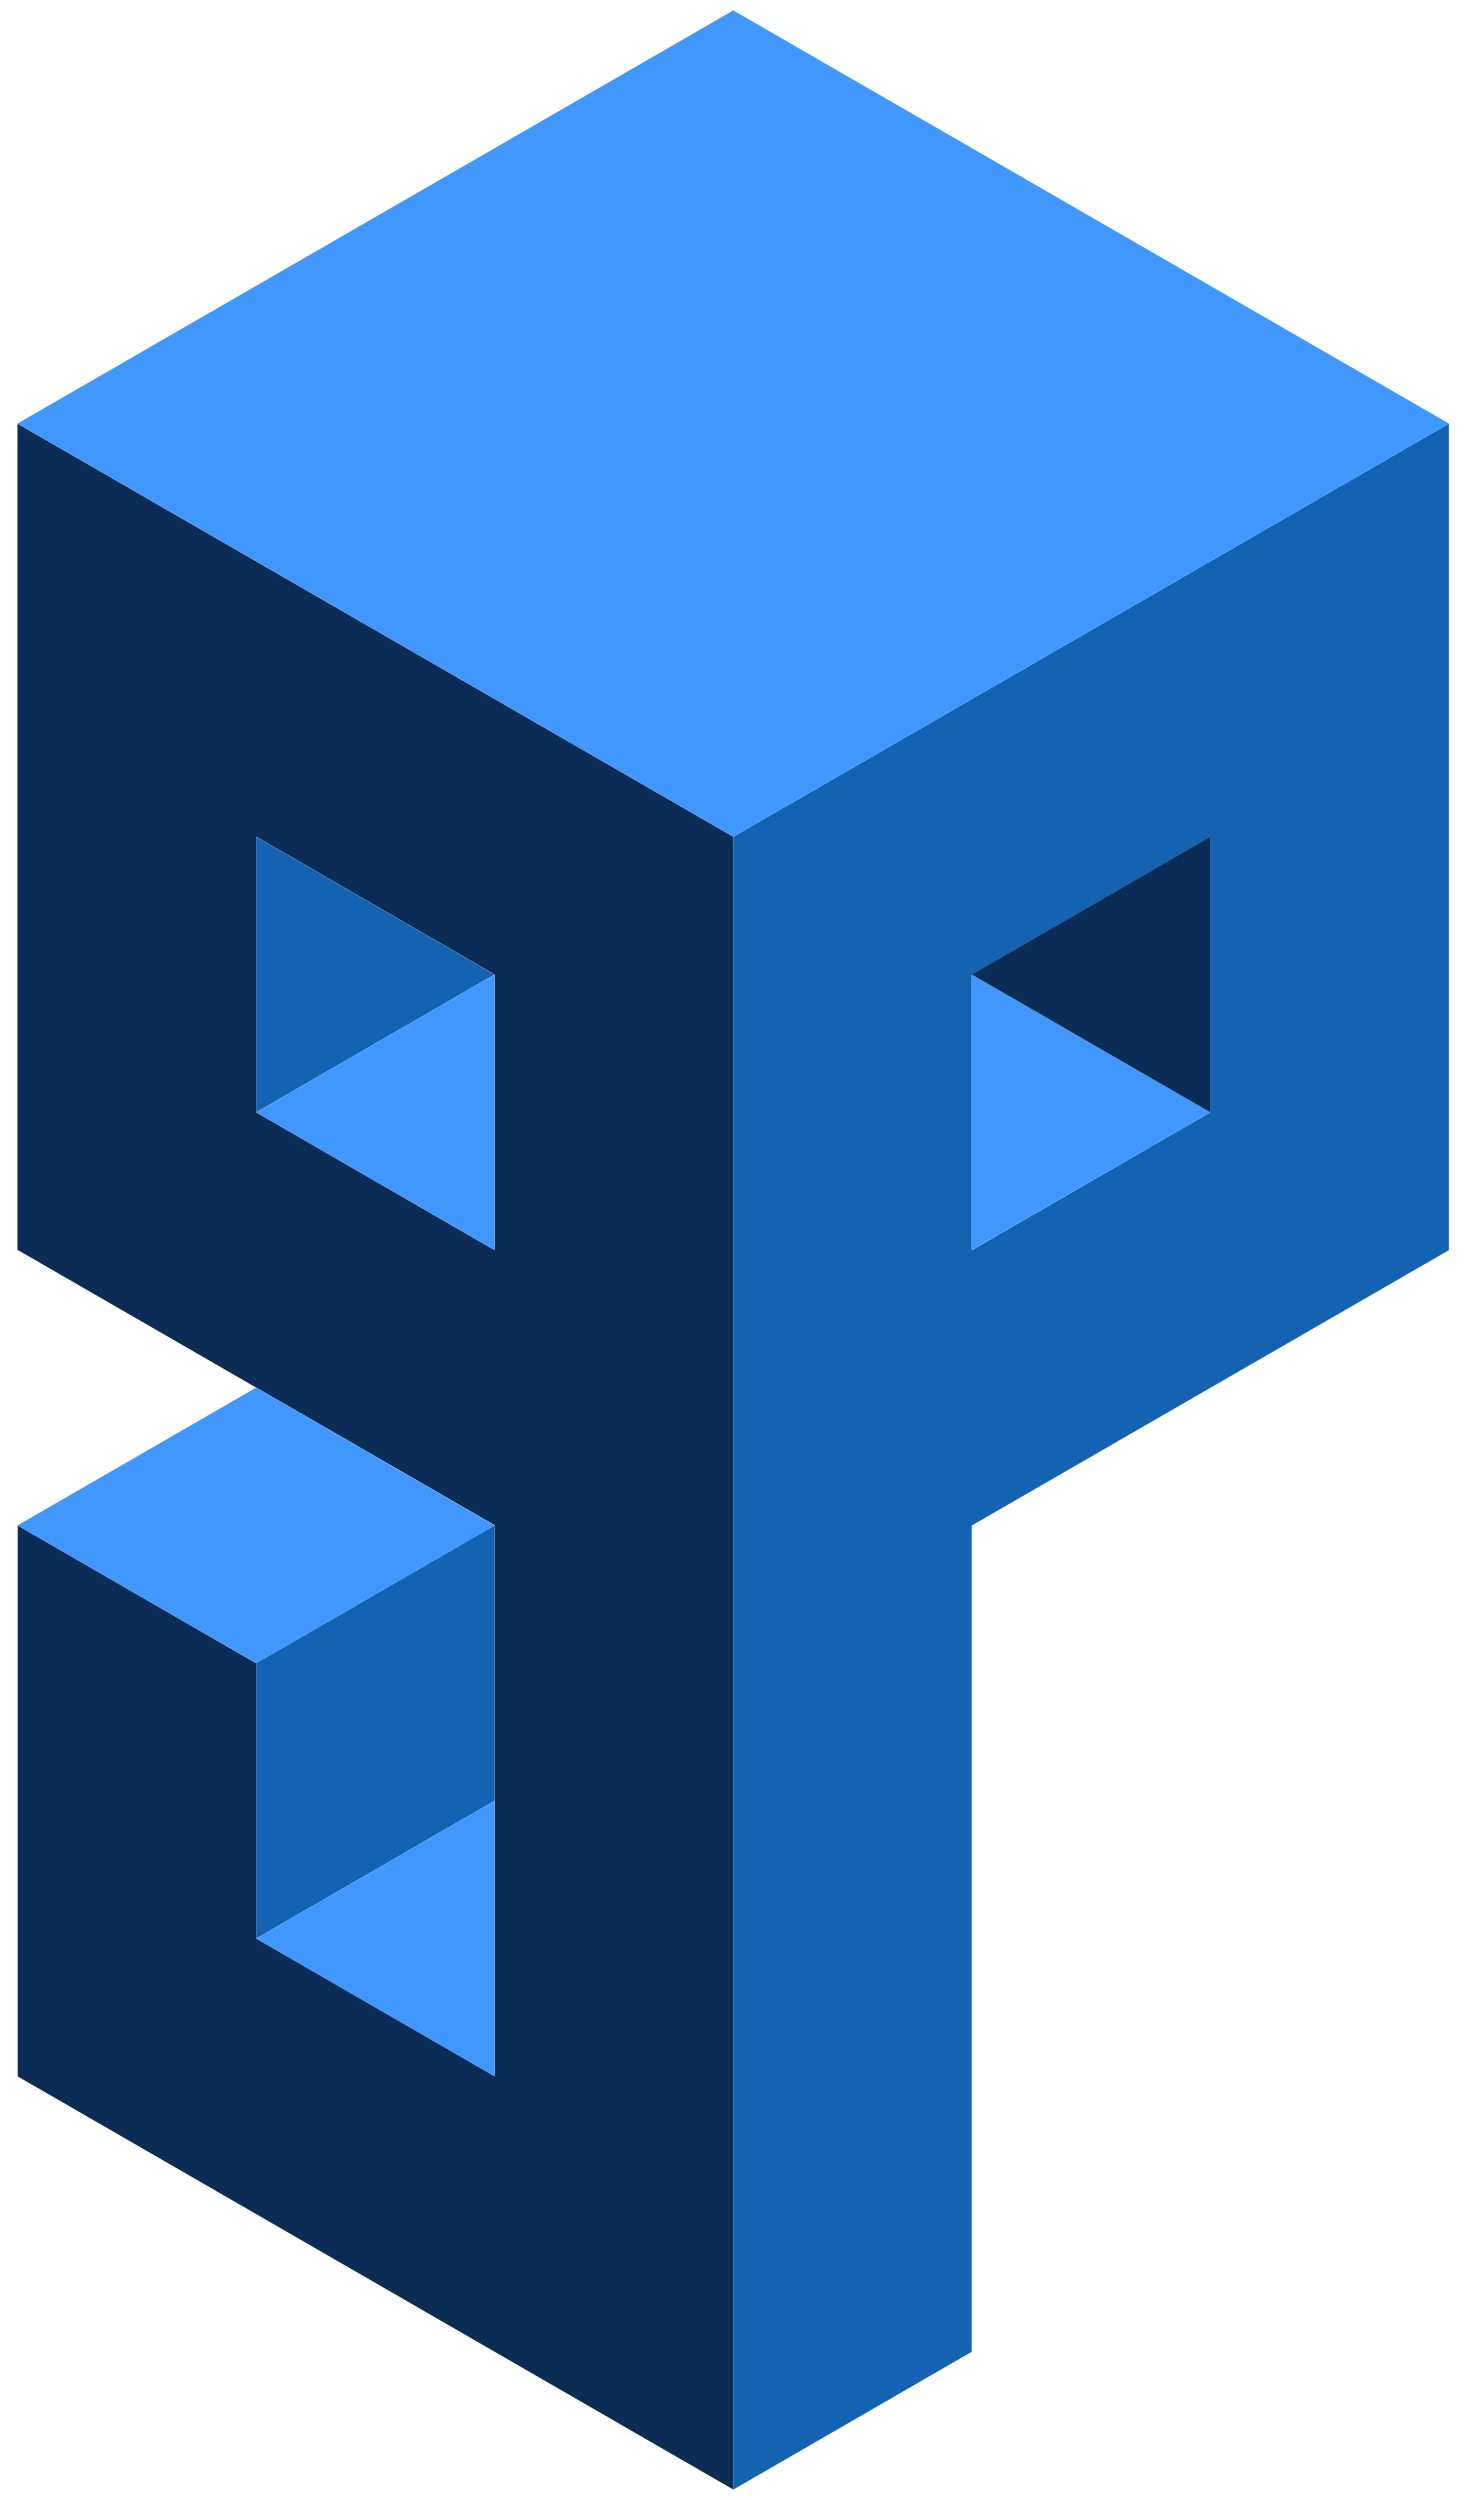
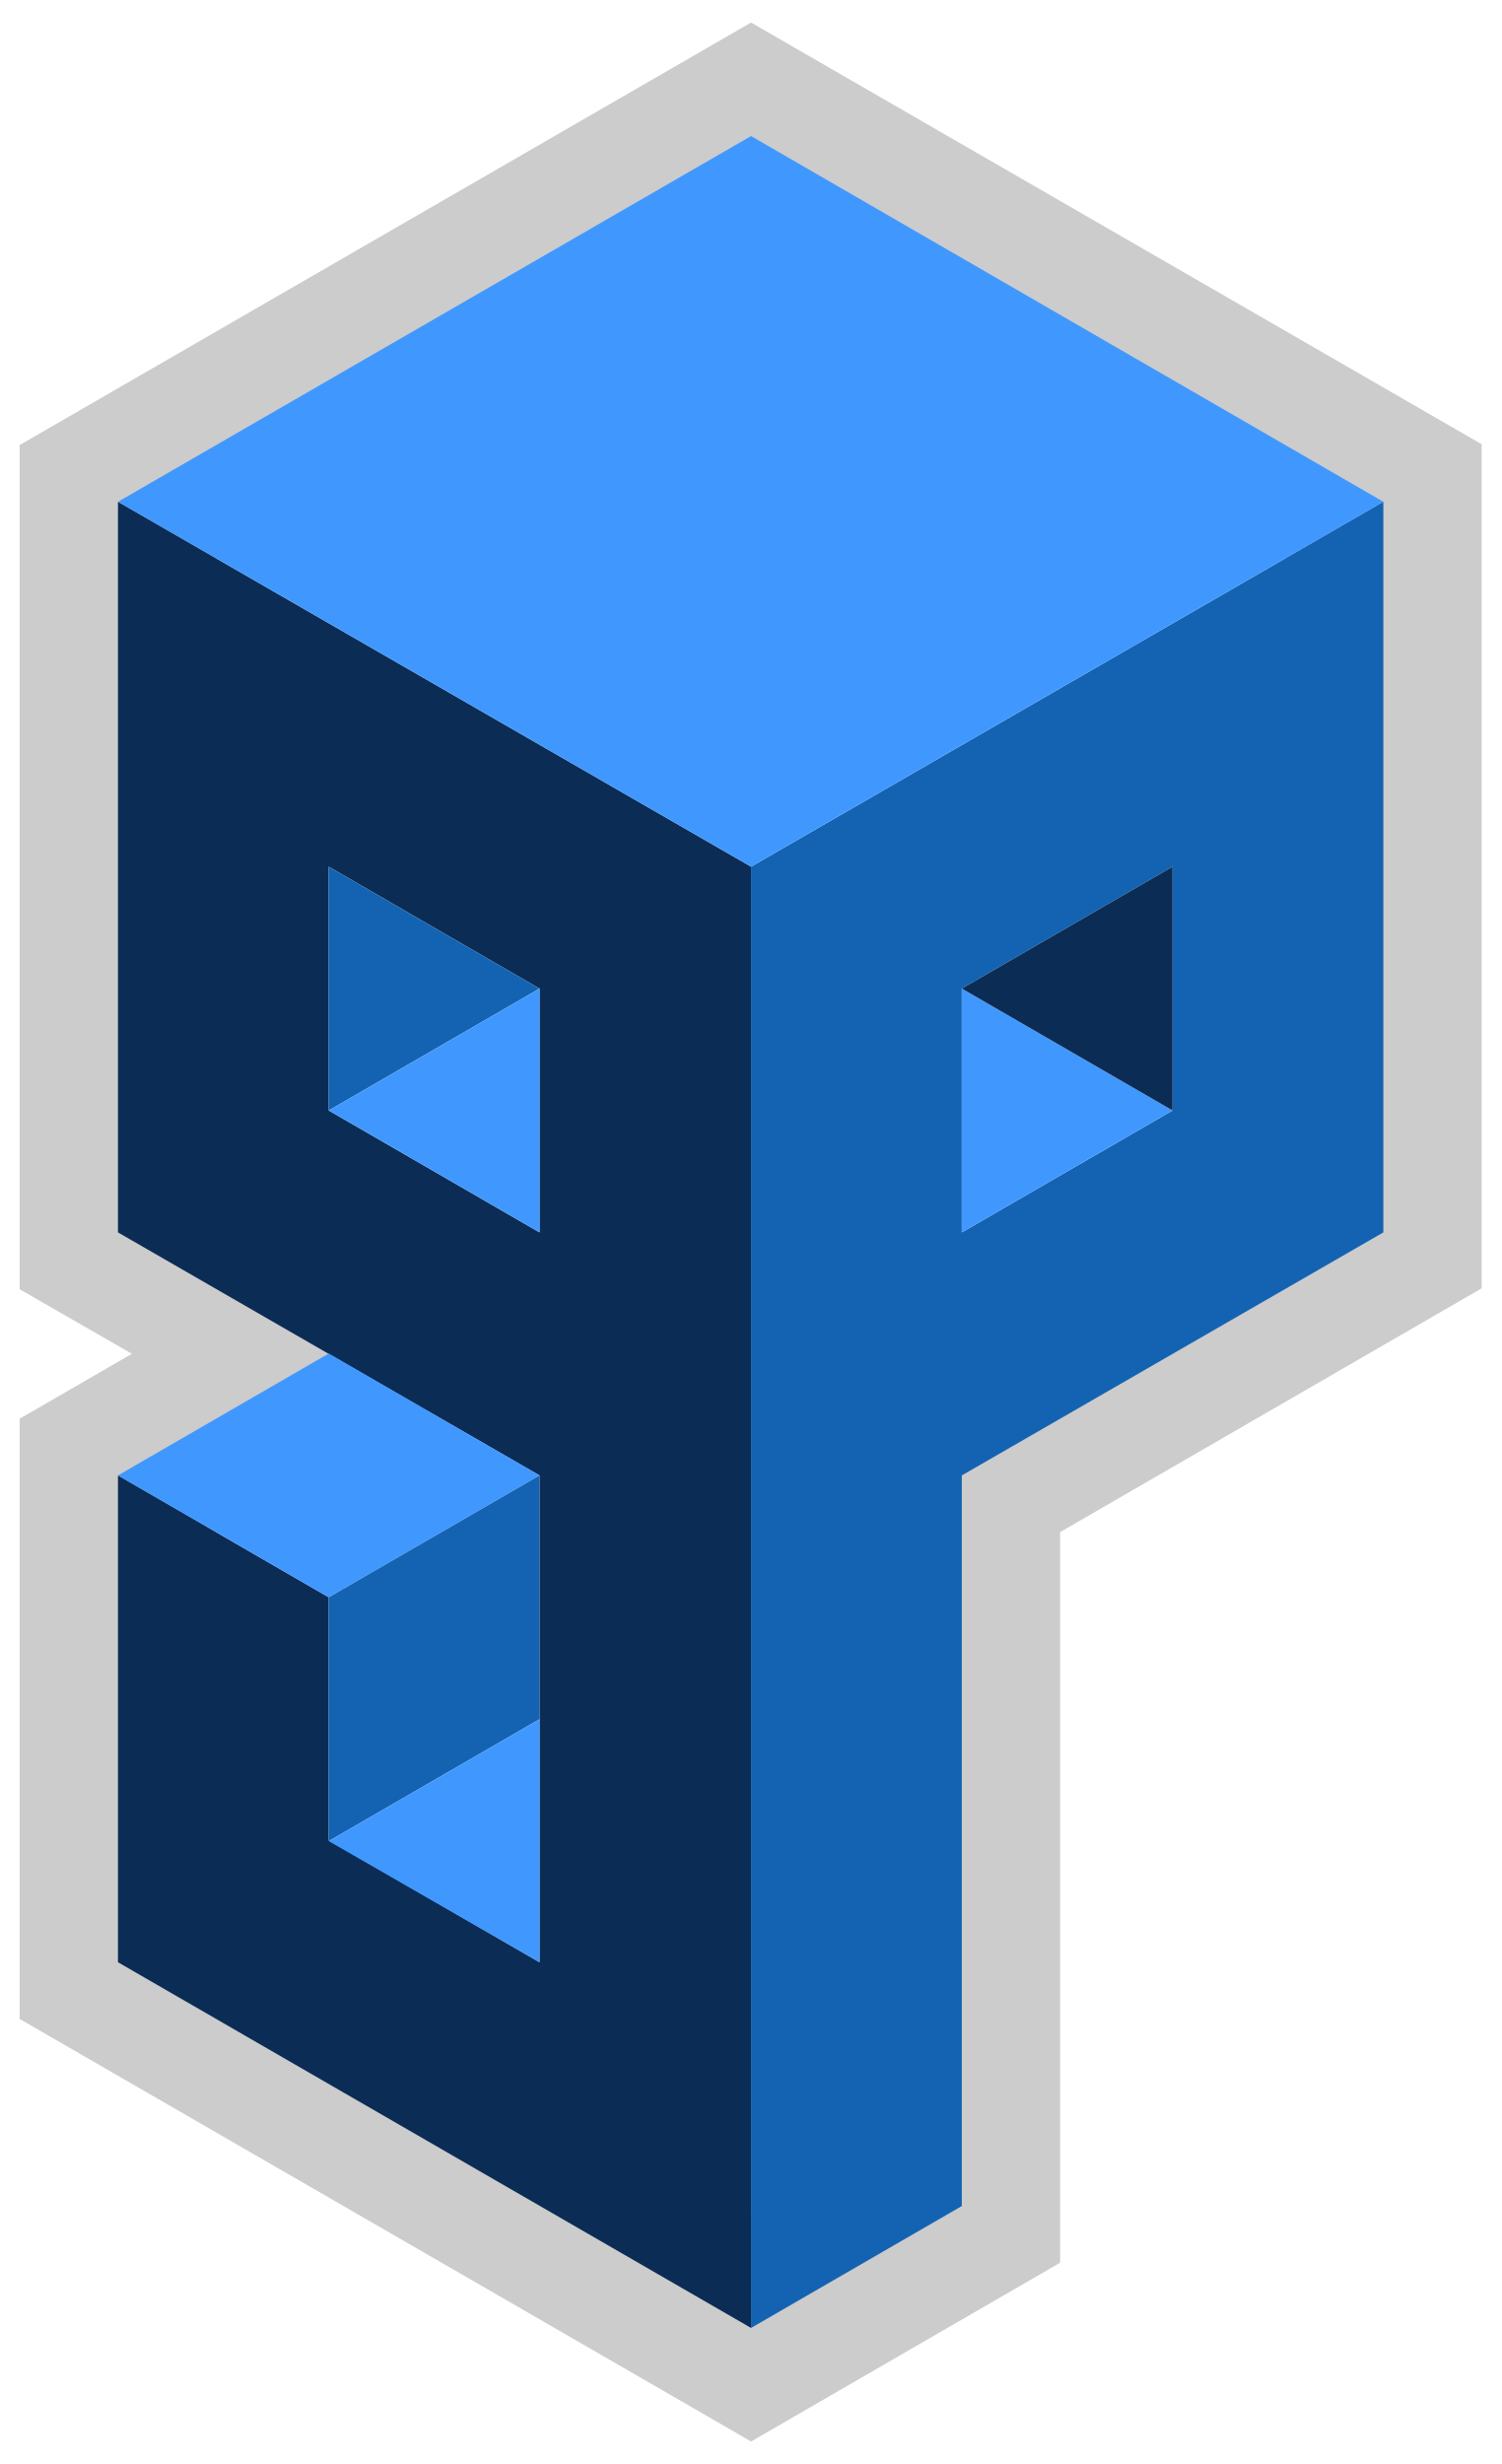
- <svg xmlns="http://www.w3.org/2000/svg" id="a" viewBox="0 0 164.81 281">
-   <defs>
-     <style>.b{fill:#4098ff;}.c{fill:#1463b2;}.d{fill:#0b2c54;}</style>
-   </defs>
-   <path class="d" d="M1.96,47.61v92.87l53.63,30.95v61.93l-26.8-15.49v-30.92L1.99,171.46v61.93l80.44,46.44V94.05L1.96,47.61Zm53.63,92.9l-26.8-15.49v-30.98l26.8,15.49v30.98Z" />
-   <polygon class="b" points="28.79 186.95 55.59 171.46 28.79 155.97 1.96 171.46 28.79 186.95" />
-   <polygon class="c" points="28.79 217.9 55.59 202.41 55.59 171.46 28.79 186.95 28.79 217.9" />
-   <polygon class="b" points="55.59 233.39 55.59 202.41 28.79 217.9 55.59 233.39" />
-   <polygon class="c" points="28.79 125.03 55.59 109.54 28.79 94.05 28.79 125.03" />
-   <polygon class="b" points="55.59 140.51 55.59 109.54 28.79 125.03 55.59 140.51" />
-   <path class="c" d="M82.42,94.05v185.78l26.8-15.49v-92.87l53.63-30.95V47.61l-80.44,46.44Zm53.6,30.98l-26.8,15.49v-30.95l26.8-15.49v30.95Z" />
-   <polygon class="b" points="109.22 140.51 136.03 125.03 109.22 109.54 109.22 140.51" />
-   <polygon class="d" points="136.03 94.05 136.03 125.03 109.22 109.54 136.03 94.05" />
-   <polygon class="b" points="1.96 47.61 82.42 94.05 162.86 47.61 82.42 1.17 1.96 47.61" />
+ <svg xmlns="http://www.w3.org/2000/svg" version="1.1" id="a" x="0px" y="0px" viewBox="0 0 190.9 313.3" style="enable-background:new 0 0 190.9 313.3;" xml:space="preserve">
+   <style type="text/css">
+ 	.st0{fill:none;stroke:#CCC;stroke-width:25;stroke-miterlimit:10;}
+ 	.st1{fill:#0B2C54;}
+ 	.st2{fill:#4098FF;}
+ 	.st3{fill:#1463B2;}
+ </style>
+   <path class="st0" d="M41.8,172.1L15,187.6l0,61.9L95.5,296l26.8-15.5v-92.9l53.6-31l0-92.9l0,0L95.5,17.3L15,63.8v92.9L41.8,172.1z" />
+   <g>
+     <path class="st1" d="M15,63.8v92.9l53.6,30.9v61.9L41.8,234v-30.9L15,187.6v61.9L95.5,296V110.2L15,63.8z M68.6,156.7l-26.8-15.5   v-31l26.8,15.5V156.7z" />
+     <polygon class="st2" points="41.8,203.1 68.6,187.6 41.8,172.1 15,187.6  " />
+     <polygon class="st3" points="41.8,234.1 68.6,218.6 68.6,187.6 41.8,203.1  " />
+     <polygon class="st2" points="68.6,249.5 68.6,218.6 41.8,234.1  " />
+     <polygon class="st3" points="41.8,141.2 68.6,125.7 41.8,110.2  " />
+     <polygon class="st2" points="68.6,156.7 68.6,125.7 41.8,141.2  " />
+     <path class="st3" d="M95.5,110.2V296l26.8-15.5v-92.9l53.6-30.9V63.8L95.5,110.2L95.5,110.2z M149.1,141.2l-26.8,15.5v-31   l26.8-15.5V141.2L149.1,141.2z" />
+     <polygon class="st2" points="122.3,156.7 149.1,141.2 122.3,125.7  " />
+     <polygon class="st1" points="149.1,110.2 149.1,141.2 122.3,125.7  " />
+     <polygon class="st2" points="15,63.8 95.5,110.2 175.9,63.8 95.5,17.3  " />
+   </g>
</svg>
